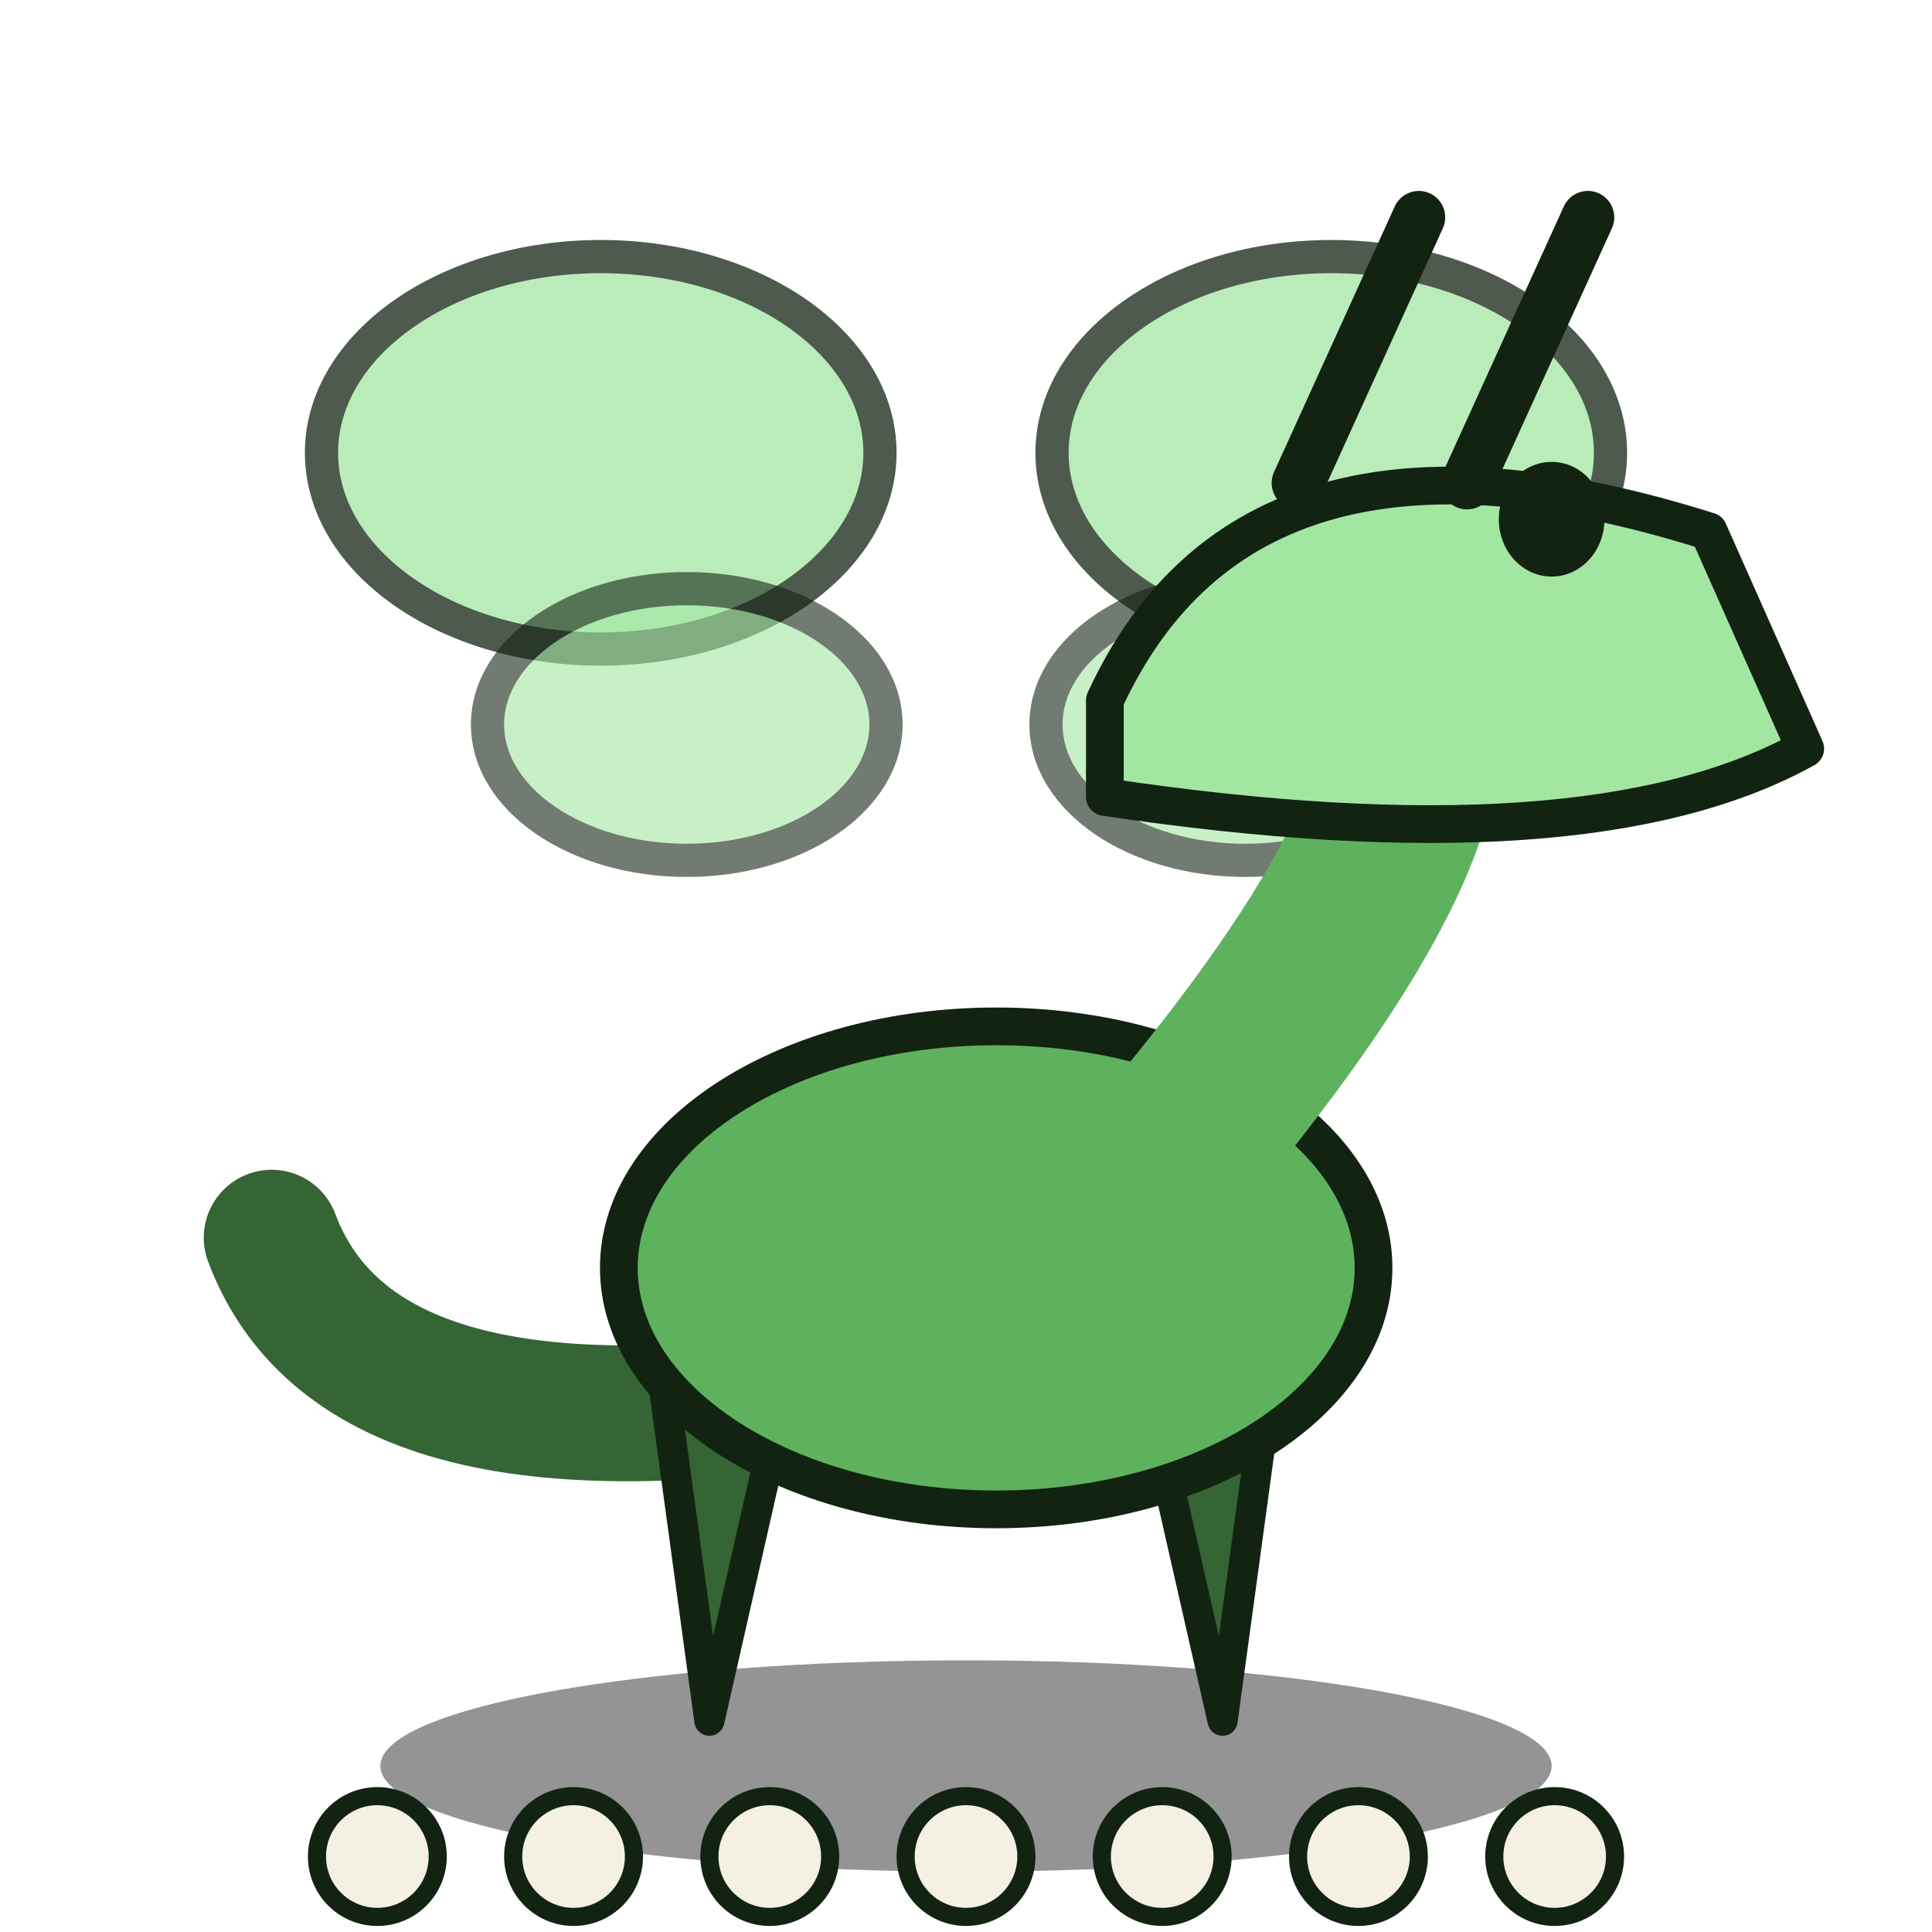
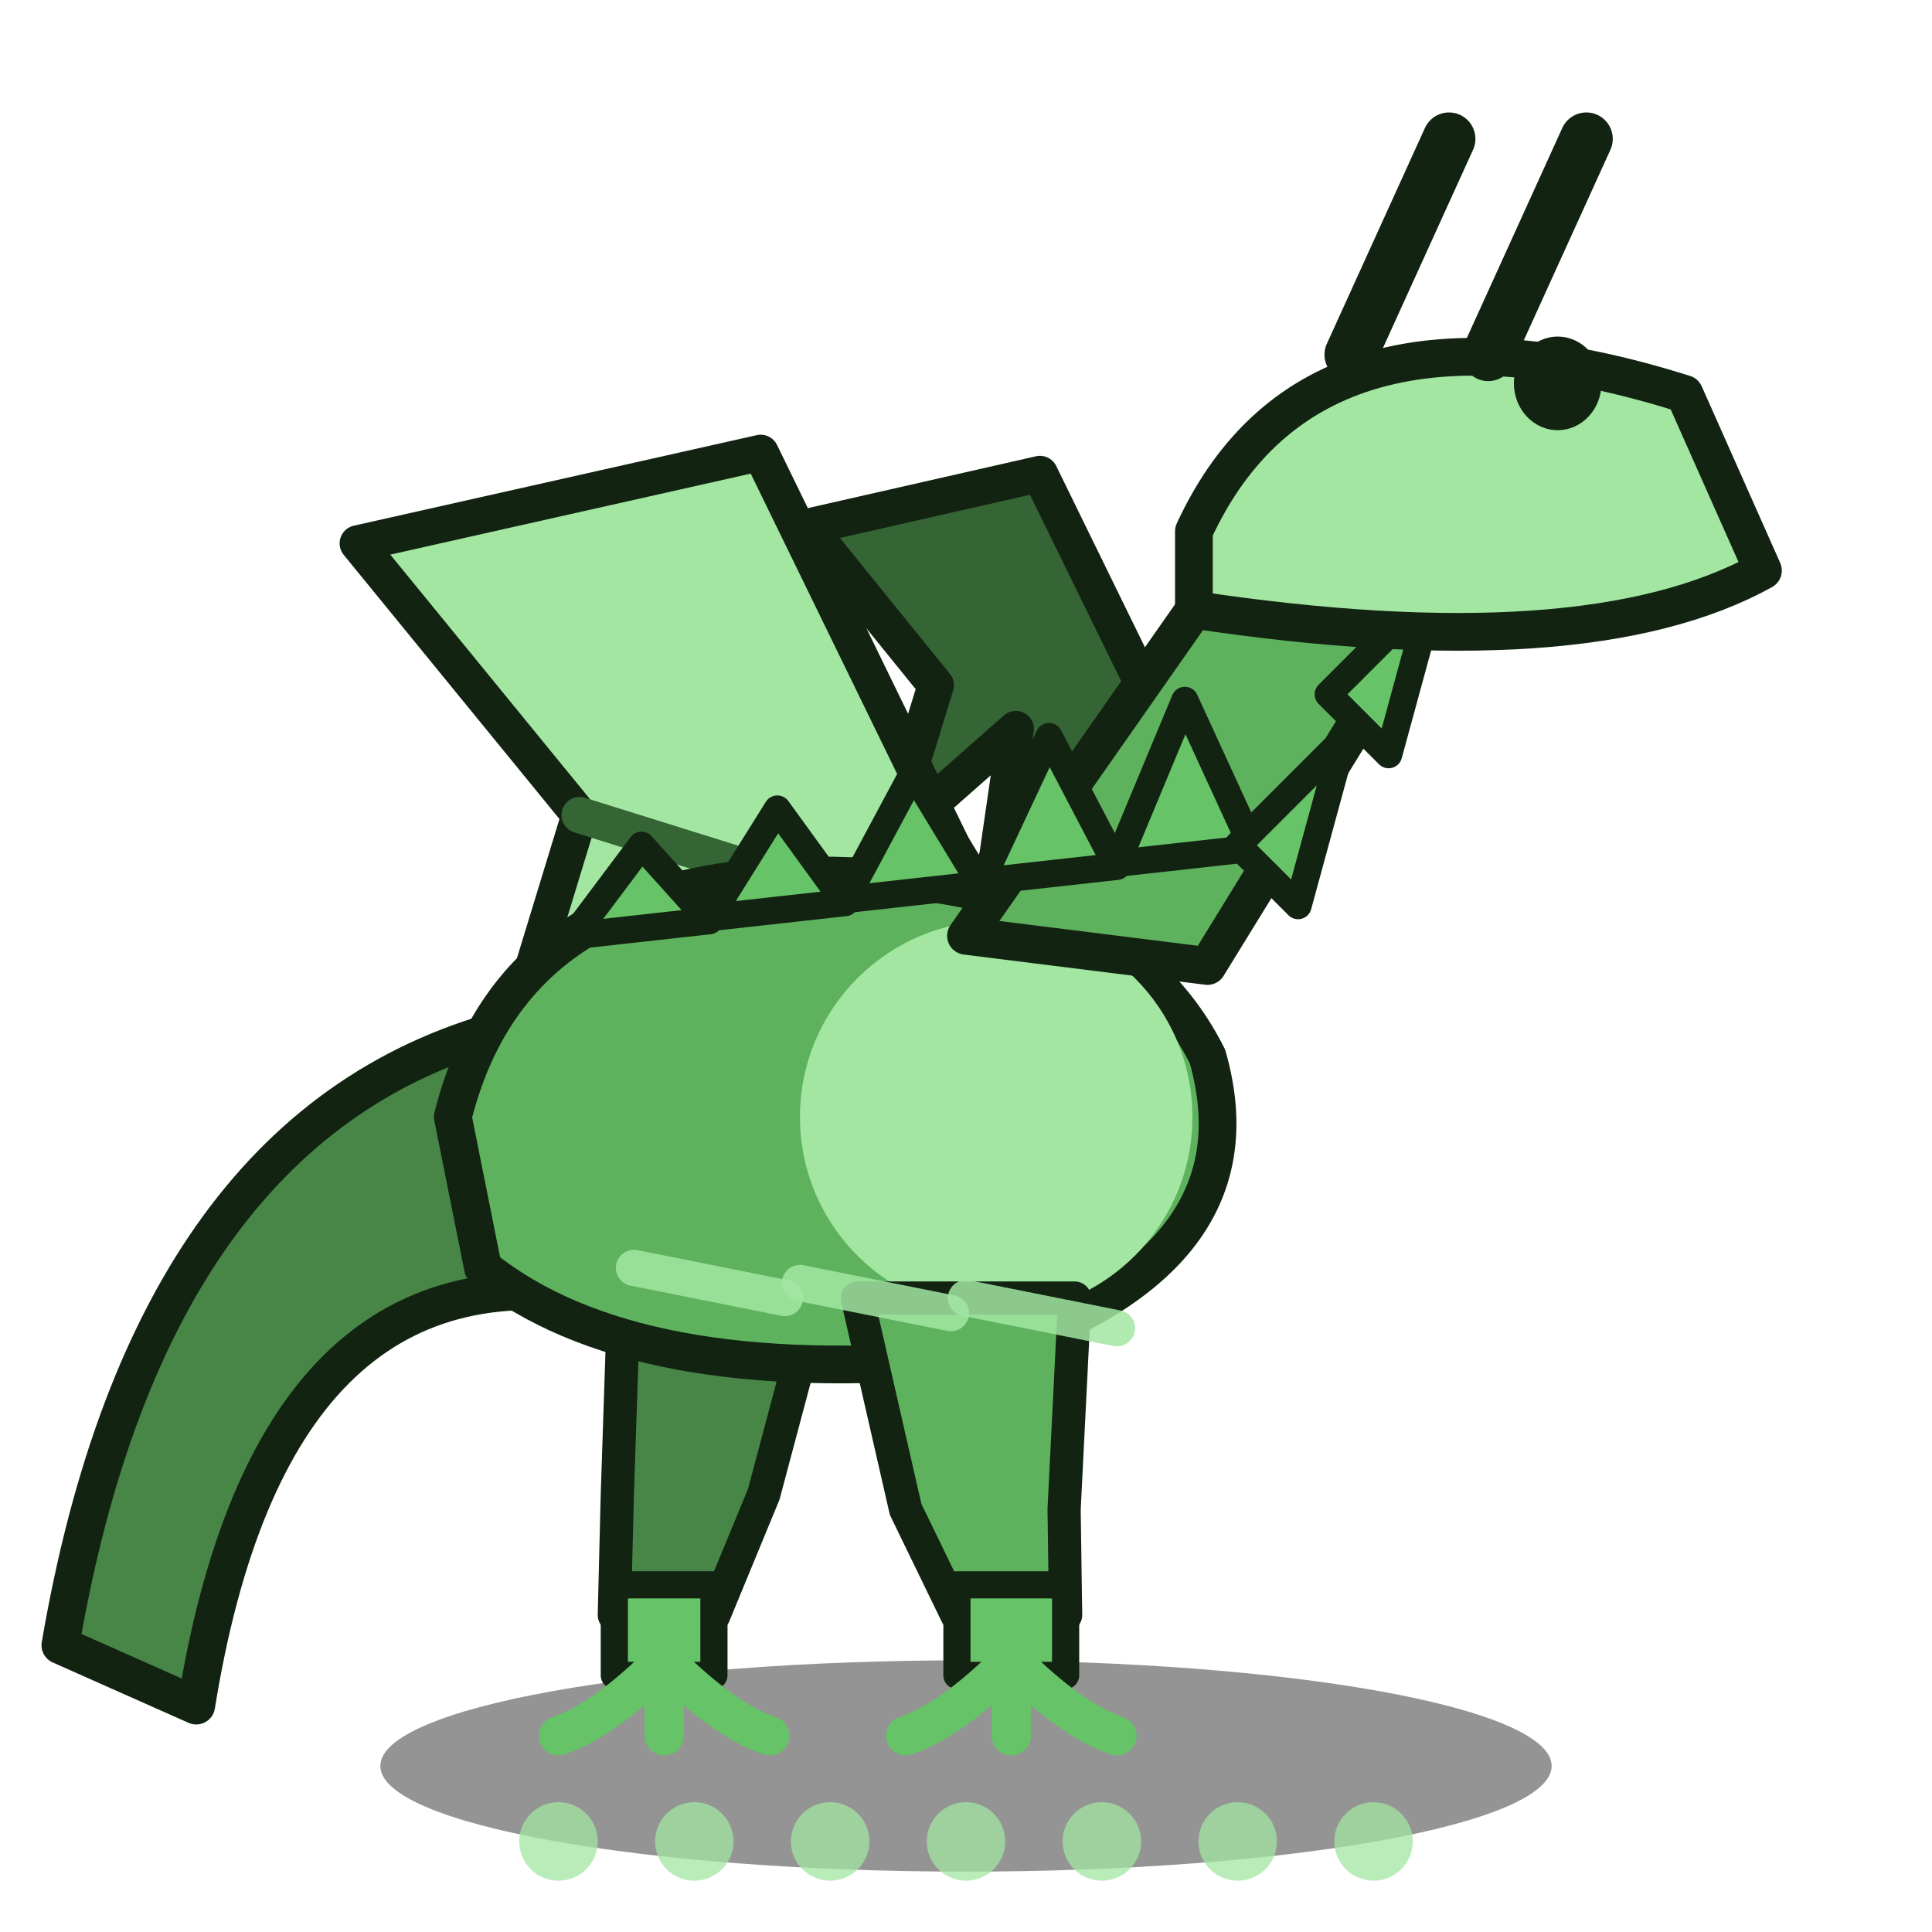
<svg xmlns="http://www.w3.org/2000/svg" viewBox="0 0 128 128" width="128" height="128">
  <ellipse cx="64.0" cy="117.0" rx="38.8" ry="7" fill="#000" opacity="0.42" />
  <g transform="translate(64.0,114.0) scale(1.00) translate(-64.0,-114.0)">
-     <ellipse cx="39.8" cy="30.0" rx="18.5" ry="13.0" fill="#a2e6a2" stroke="#122312" stroke-width="2.2" opacity="0.75" />
-     <ellipse cx="45.5" cy="48.0" rx="13.2" ry="9.0" fill="#a2e6a2" stroke="#122312" stroke-width="2.2" opacity="0.60" />
-     <ellipse cx="88.2" cy="30.0" rx="18.5" ry="13.0" fill="#a2e6a2" stroke="#122312" stroke-width="2.2" opacity="0.75" />
-     <ellipse cx="82.5" cy="48.0" rx="13.2" ry="9.0" fill="#a2e6a2" stroke="#122312" stroke-width="2.2" opacity="0.60" />
-     <path d="M 58.0 92 q -34 6 -40 -10" fill="none" stroke="#356435" stroke-width="9.0" stroke-linecap="round" stroke-linejoin="round" />
-     <polygon points="52.0,92.0 44.0,92.0 47.0,114.0" fill="#356435" stroke="#122312" stroke-width="2.0" stroke-linejoin="round" />
-     <polygon points="76.0,92.0 84.0,92.0 81.0,114.0" fill="#356435" stroke="#122312" stroke-width="2.0" stroke-linejoin="round" />
-     <ellipse cx="66.0" cy="84.0" rx="25.0" ry="16.0" fill="#5eb25e" stroke="#122312" stroke-width="2.5" />
-     <path d="M 78.0 76 Q 98.0 52 92.0 44" fill="none" stroke="#5eb25e" stroke-width="12.0" stroke-linecap="round" stroke-linejoin="round" />
-     <path d="M 73.2 46.4 q 9.6 -20.8 40.0 -11.2 l 6.4 14.4 q -14.4 8.0 -46.4 3.2 Z" fill="#a2e6a2" stroke="#122312" stroke-width="2.5" stroke-linejoin="round" stroke-linecap="round" />
-     <ellipse cx="102.8" cy="34.4" rx="3.5" ry="3.8" fill="#122312" />
-     <path d="M 86.0 32.0 l 8.0 -17.6" fill="none" stroke="#122312" stroke-width="3.5" stroke-linejoin="round" stroke-linecap="round" />
-     <path d="M 97.2 32.0 l 8.0 -17.6" fill="none" stroke="#122312" stroke-width="3.5" stroke-linejoin="round" stroke-linecap="round" />
+     <polygon points="78.0,50.0 68.9,31.4 53.5,34.9 62.0,45.4 58.8,55.8 67.3,48.3 65.7,59.3 73.2,51.2 72.7,61.6 76.9,53.5" fill="#356435" stroke="#122312" stroke-width="2.4" stroke-linejoin="round" />
+     <polygon points="66.0,62.0 50.4,30.0 23.7,36.0 38.4,54.0 32.9,72.0 47.6,59.0 44.8,78.0 57.7,64.0 56.8,82.0 64.2,68.0" fill="#a2e6a2" stroke="#122312" stroke-width="2.4" stroke-linejoin="round" />
+     <path d="M 64.0 62.0 L 38.4 54.0" fill="none" stroke="#356435" stroke-width="2.4" stroke-linecap="round" stroke-linejoin="round" />
+     <path d="M 64.0 62.0 L 47.6 59.0" fill="none" stroke="#356435" stroke-width="2.4" stroke-linecap="round" stroke-linejoin="round" />
+     <path d="M 64.0 62.0 L 57.7 64.0" fill="none" stroke="#356435" stroke-width="2.4" stroke-linecap="round" stroke-linejoin="round" />
+     <path d="M 34.0 68 Q 10.0 74 4.0 109.0 L 13.0 113.0 Q 18.0 82 40.0 86 Z" fill="#478647" stroke="#122312" stroke-width="2.5" stroke-linejoin="round" stroke-linecap="round" />
+     <polygon points="41.4,84.0 54.6,84.0 50.6,99.0 47.3,107.0 40.7,107.0 40.9,99.0" fill="#478647" stroke="#122312" stroke-width="2.2" stroke-linejoin="round" />
+     <polygon points="40.7,105.0 47.3,105.0 47.3,111.0 40.7,111.0" fill="#67c367" stroke="#122312" stroke-width="1.8" stroke-linejoin="round" />
+     <path d="M 44.0 110.0 q -4.0 4 -7.0 5" fill="none" stroke="#67c367" stroke-width="2.6" stroke-linecap="round" stroke-linejoin="round" />
+     <path d="M 44.0 110.0 q 0.0 4 0.0 5" fill="none" stroke="#67c367" stroke-width="2.6" stroke-linecap="round" stroke-linejoin="round" />
+     <path d="M 44.0 110.0 q 4.0 4 7.0 5" fill="none" stroke="#67c367" stroke-width="2.6" stroke-linecap="round" stroke-linejoin="round" />
+     <path d="M 30.0 74 Q 34.0 58 54.0 58 Q 74.0 58 80.0 70 Q 84.0 84 64.0 90 Q 42.0 92 32.0 84 Z" fill="#5eb25e" stroke="#122312" stroke-width="2.5" stroke-linejoin="round" stroke-linecap="round" />
+     <ellipse cx="66.0" cy="74.0" rx="13.0" ry="13.0" fill="#a2e6a2" />
+     <polygon points="56.8,86.0 71.2,86.0 70.5,100.0 70.6,107.0 63.4,107.0 60.0,100.0" fill="#5eb25e" stroke="#122312" stroke-width="2.2" stroke-linejoin="round" />
+     <polygon points="63.4,105.0 70.6,105.0 70.6,111.0 63.4,111.0" fill="#67c367" stroke="#122312" stroke-width="1.8" stroke-linejoin="round" />
+     <path d="M 67.0 110.0 q -4.0 4 -7.0 5" fill="none" stroke="#67c367" stroke-width="2.6" stroke-linecap="round" stroke-linejoin="round" />
+     <path d="M 67.0 110.0 q 0.0 4 0.0 5" fill="none" stroke="#67c367" stroke-width="2.6" stroke-linecap="round" stroke-linejoin="round" />
+     <path d="M 67.0 110.0 q 4.0 4 7.0 5" fill="none" stroke="#67c367" stroke-width="2.6" stroke-linecap="round" stroke-linejoin="round" />
+     <path d="M 42.0 84.0 l 10 2" fill="none" stroke="#a2e6a2" stroke-width="2.4" stroke-linecap="round" stroke-linejoin="round" opacity="0.85" />
+     <path d="M 53.0 85.0 l 10 2" fill="none" stroke="#a2e6a2" stroke-width="2.4" stroke-linecap="round" stroke-linejoin="round" opacity="0.85" />
+     <path d="M 64.0 86.0 l 10 2" fill="none" stroke="#a2e6a2" stroke-width="2.4" stroke-linecap="round" stroke-linejoin="round" opacity="0.85" />
+     <polygon points="64.0,62.0 80.0,64.0 96.0,38.0 85.0,32.0" fill="#5eb25e" stroke="#122312" stroke-width="2.5" stroke-linejoin="round" />
+     <polygon points="38.0,62.0 42.5,56.0 47.0,61.0" fill="#67c367" stroke="#122312" stroke-width="1.8" stroke-linejoin="round" />
+     <polygon points="47.0,60.8 51.5,53.6 56.0,59.8" fill="#67c367" stroke="#122312" stroke-width="1.8" stroke-linejoin="round" />
+     <polygon points="56.0,59.6 60.5,51.2 65.0,58.6" fill="#67c367" stroke="#122312" stroke-width="1.8" stroke-linejoin="round" />
+     <polygon points="65.0,58.4 69.5,48.8 74.0,57.4" fill="#67c367" stroke="#122312" stroke-width="1.8" stroke-linejoin="round" />
+     <polygon points="74.0,57.2 78.5,46.4 83.0,56.2" fill="#67c367" stroke="#122312" stroke-width="1.8" stroke-linejoin="round" />
+     <polygon points="82.0,56.0 89.0,49.0 86.0,60.0" fill="#67c367" stroke="#122312" stroke-width="1.8" stroke-linejoin="round" />
+     <polygon points="88.0,46.0 95.0,39.0 92.0,50.0" fill="#67c367" stroke="#122312" stroke-width="1.8" stroke-linejoin="round" />
+     <path d="M 79.1 35.2 q 7.8 -16.9 32.5 -9.1 l 5.2 11.7 q -11.7 6.5 -37.7 2.6 Z" fill="#a2e6a2" stroke="#122312" stroke-width="2.5" stroke-linejoin="round" stroke-linecap="round" />
+     <ellipse cx="103.2" cy="25.4" rx="2.9" ry="3.1" fill="#122312" />
+     <path d="M 89.5 23.5 l 6.5 -14.3" fill="none" stroke="#122312" stroke-width="3.5" stroke-linejoin="round" stroke-linecap="round" />
+     <path d="M 98.6 23.5 l 6.5 -14.3" fill="none" stroke="#122312" stroke-width="3.5" stroke-linejoin="round" stroke-linecap="round" />
  </g>
-   <circle cx="25.0" cy="123.0" r="4.0" fill="#f4f0e4" stroke="#122312" stroke-width="1.2" />
-   <circle cx="38.0" cy="123.0" r="4.0" fill="#f4f0e4" stroke="#122312" stroke-width="1.2" />
-   <circle cx="51.0" cy="123.0" r="4.0" fill="#f4f0e4" stroke="#122312" stroke-width="1.2" />
-   <circle cx="64.0" cy="123.0" r="4.0" fill="#f4f0e4" stroke="#122312" stroke-width="1.2" />
-   <circle cx="77.0" cy="123.0" r="4.0" fill="#f4f0e4" stroke="#122312" stroke-width="1.2" />
-   <circle cx="90.0" cy="123.0" r="4.0" fill="#f4f0e4" stroke="#122312" stroke-width="1.2" />
-   <circle cx="103.0" cy="123.0" r="4.0" fill="#f4f0e4" stroke="#122312" stroke-width="1.2" />
+   <circle cx="37.0" cy="122.0" r="2.6" fill="#a2e6a2" opacity="0.75" />
+   <circle cx="46.0" cy="122.0" r="2.6" fill="#a2e6a2" opacity="0.75" />
+   <circle cx="55.0" cy="122.0" r="2.6" fill="#a2e6a2" opacity="0.75" />
+   <circle cx="64.0" cy="122.0" r="2.6" fill="#a2e6a2" opacity="0.75" />
+   <circle cx="73.0" cy="122.0" r="2.6" fill="#a2e6a2" opacity="0.75" />
+   <circle cx="82.0" cy="122.0" r="2.6" fill="#a2e6a2" opacity="0.75" />
+   <circle cx="91.0" cy="122.0" r="2.6" fill="#a2e6a2" opacity="0.75" />
</svg>
